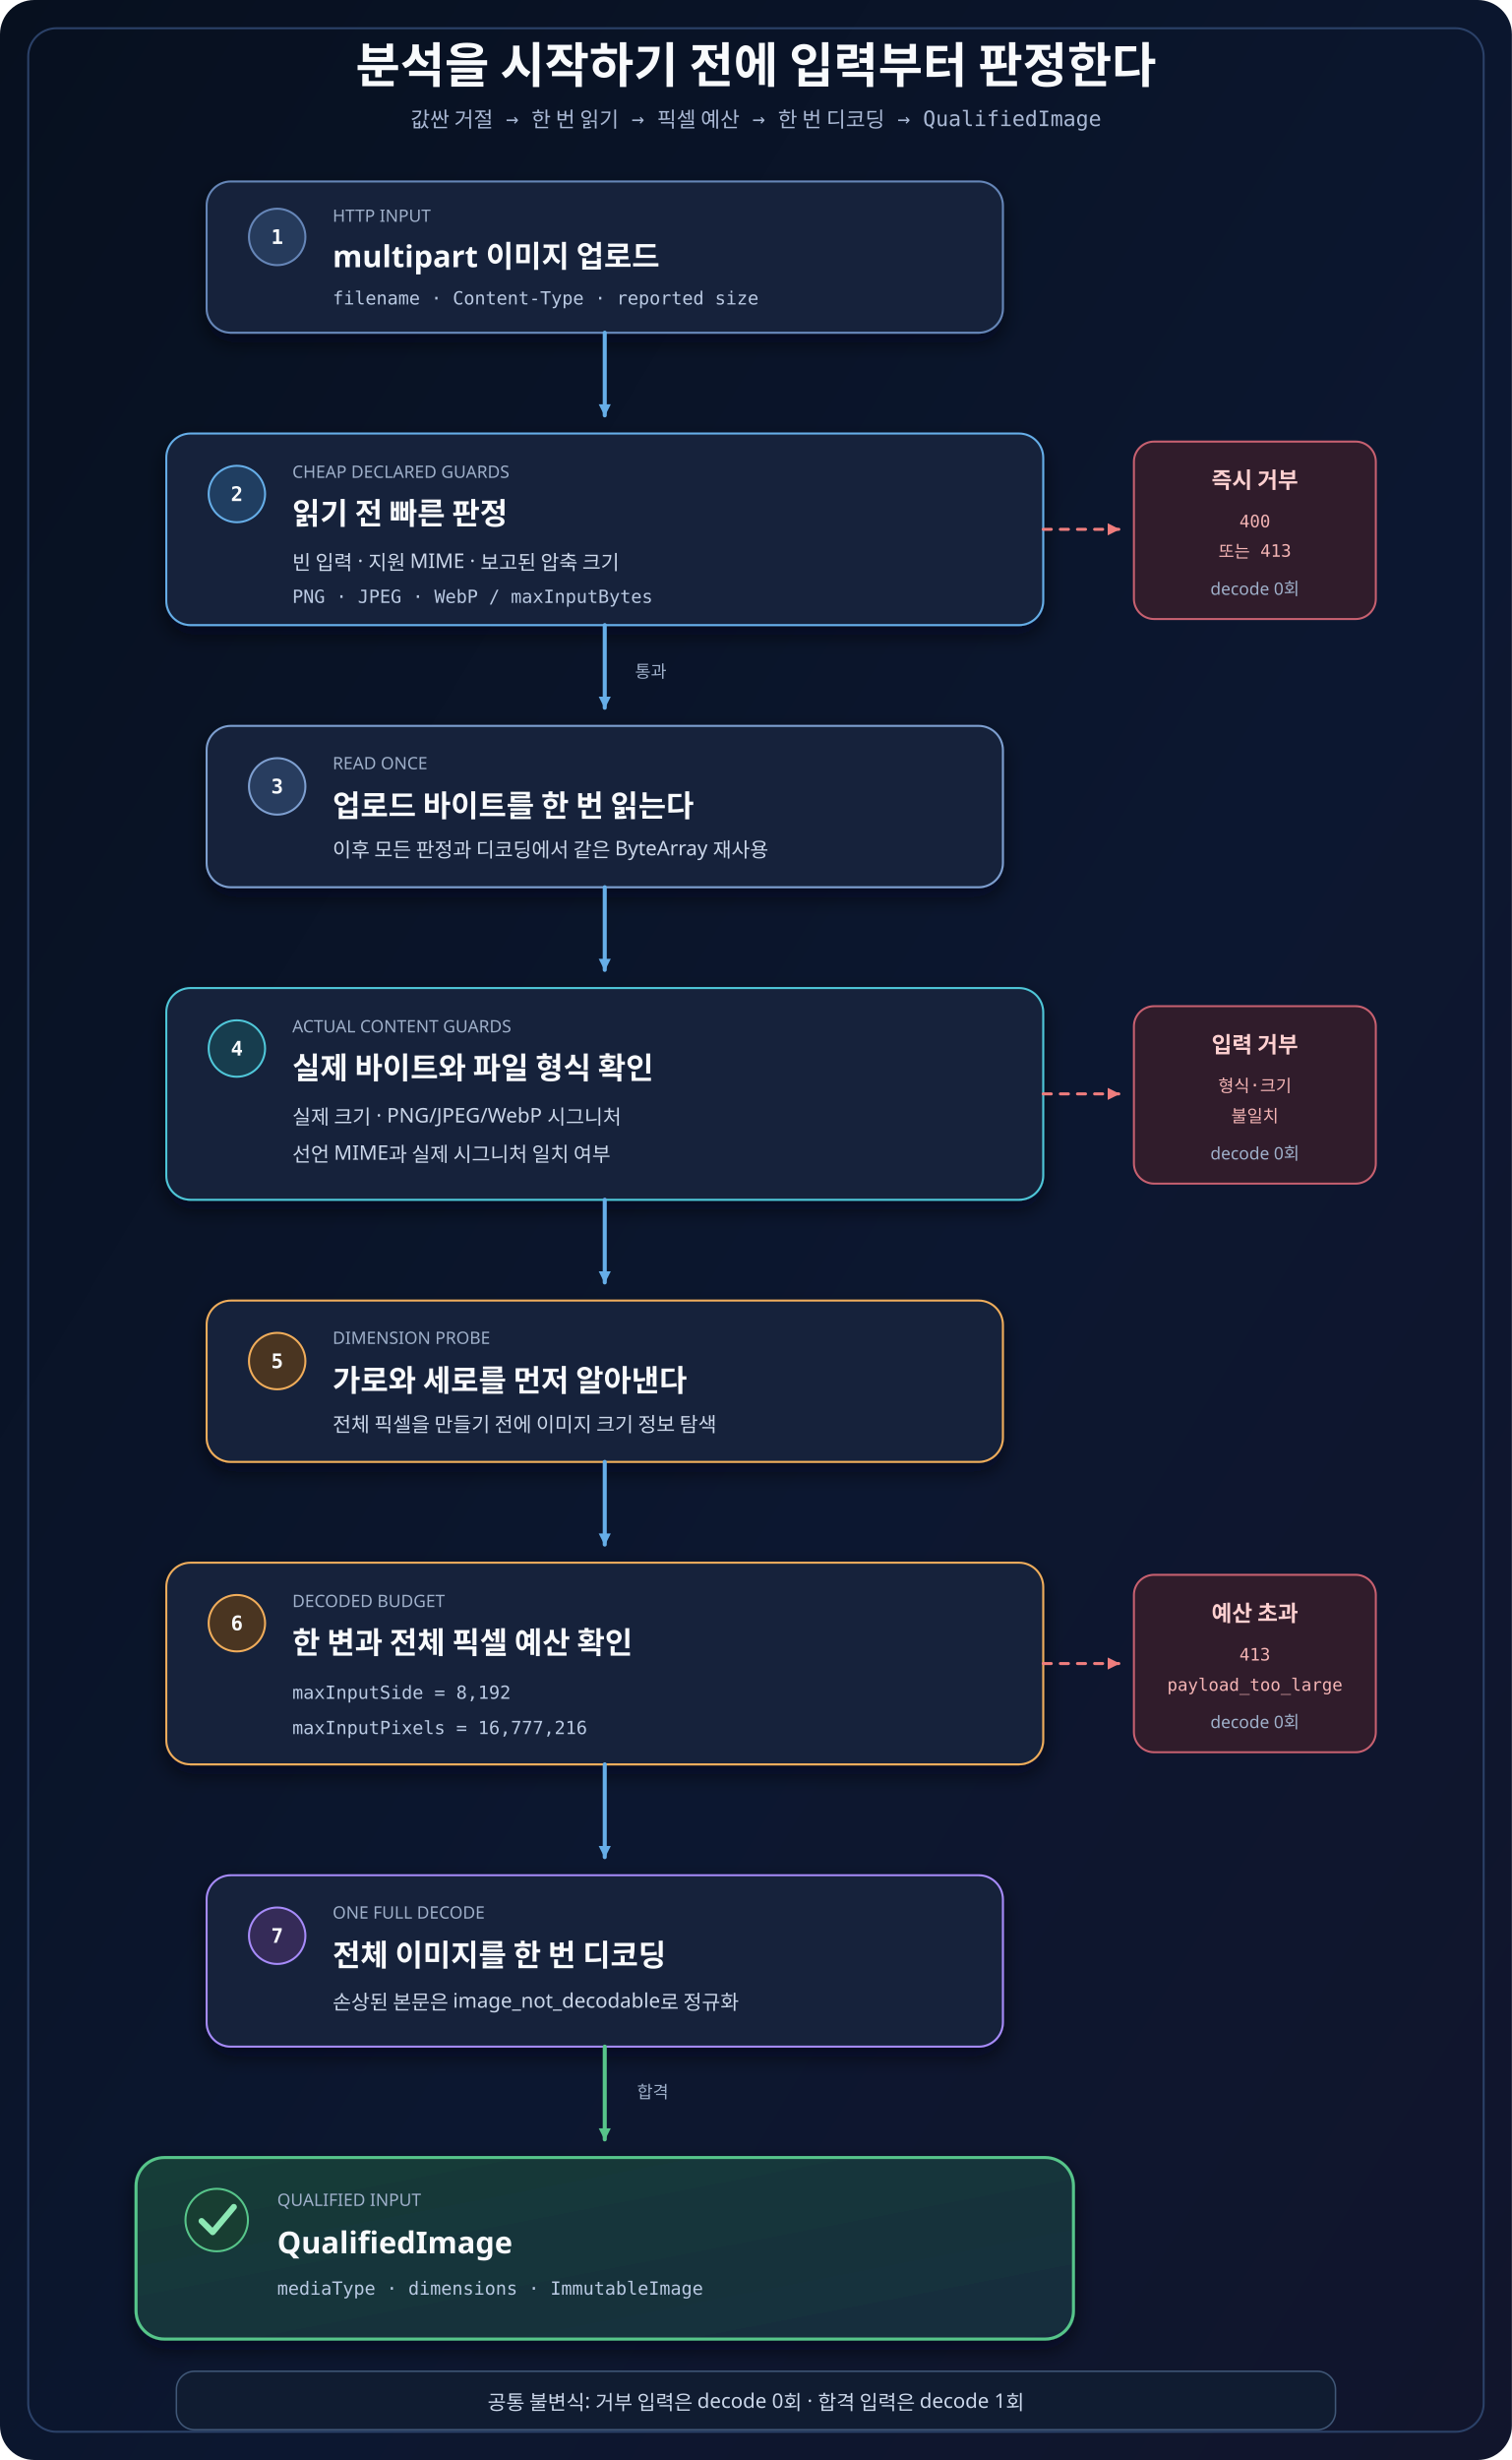
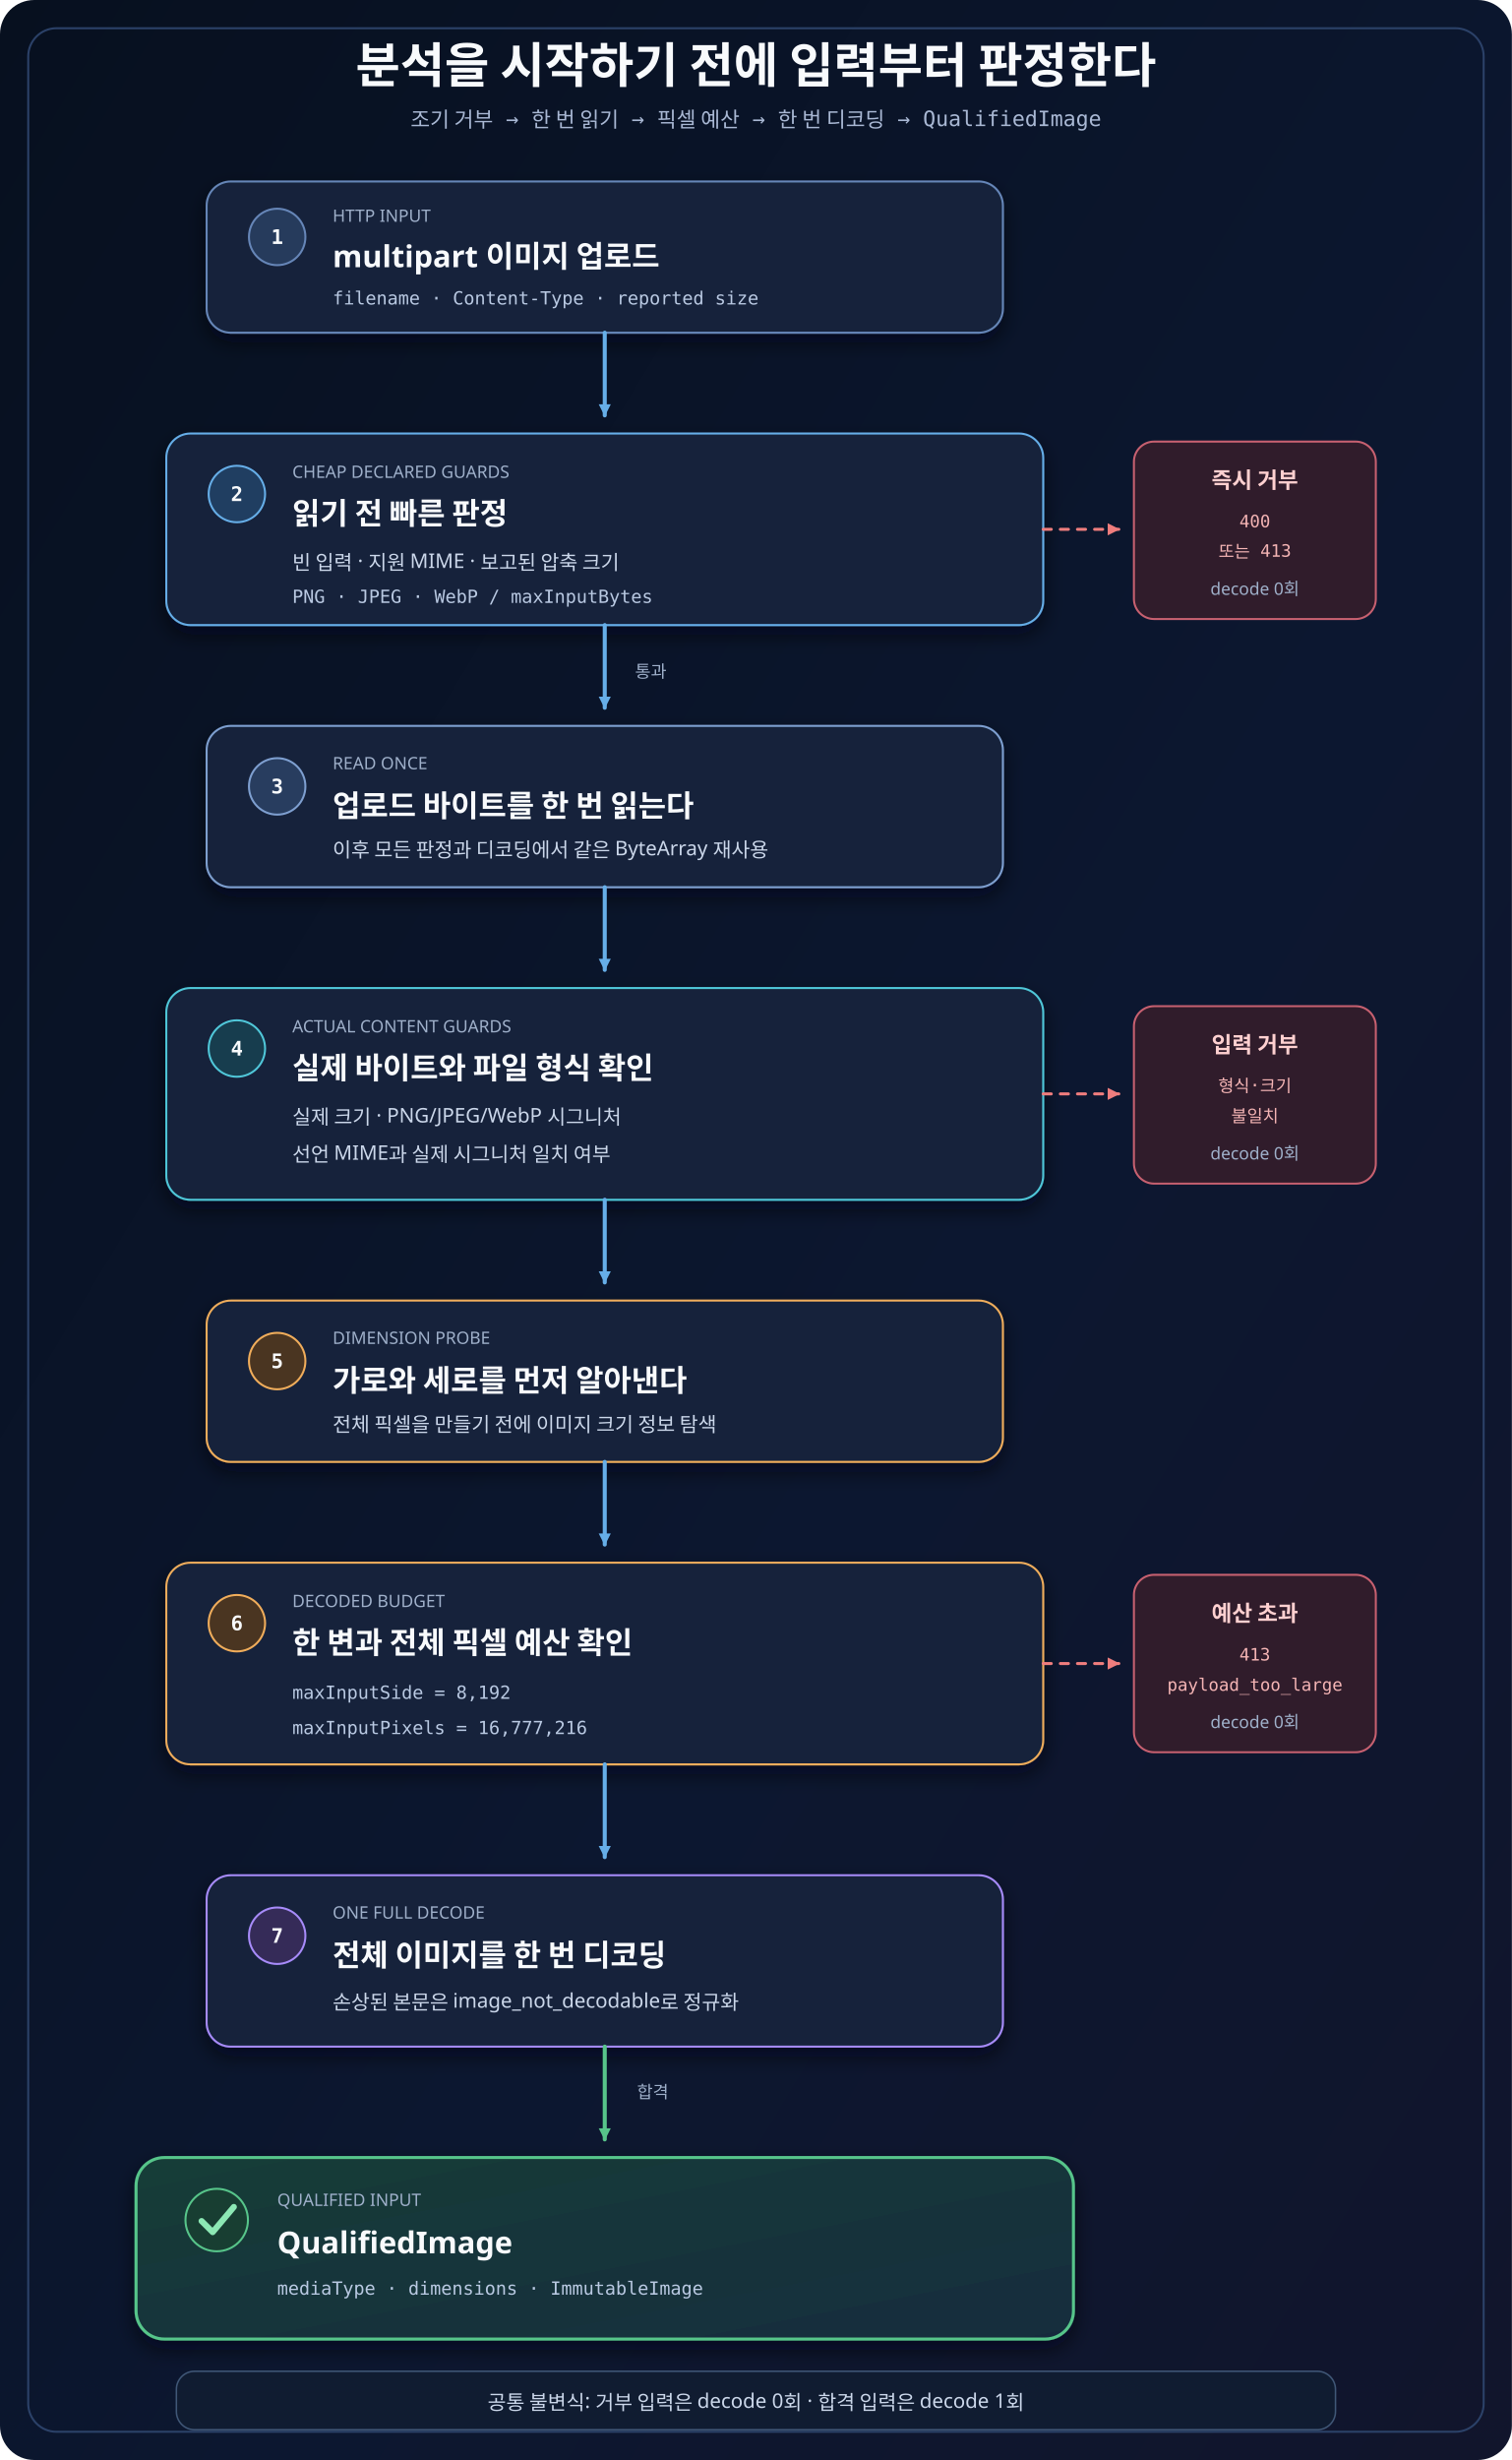
<svg xmlns="http://www.w3.org/2000/svg" width="1500" height="2440" viewBox="0 0 1500 2440" role="img" aria-labelledby="title desc">
  <defs>
    <linearGradient id="canvas" x1="0" y1="0" x2="1" y2="1">
      <stop offset="0" stop-color="#07101f" />
      <stop offset="0.58" stop-color="#0c1730" />
      <stop offset="1" stop-color="#11152c" />
    </linearGradient>
    <linearGradient id="qualified" x1="0" y1="0" x2="1" y2="1">
      <stop offset="0" stop-color="#173d38" />
      <stop offset="1" stop-color="#142c3d" />
    </linearGradient>
    <filter id="shadow" x="-18%" y="-20%" width="136%" height="150%">
      <feDropShadow dx="0" dy="9" stdDeviation="10" flood-color="#020617" flood-opacity="0.58" />
    </filter>
    <marker id="arrow-blue" markerWidth="14" markerHeight="14" refX="12" refY="7" orient="auto" markerUnits="userSpaceOnUse">
      <path d="M1 1 L13 7 L1 13 Z" fill="#66aee8" />
    </marker>
    <marker id="arrow-green" markerWidth="14" markerHeight="14" refX="12" refY="7" orient="auto" markerUnits="userSpaceOnUse">
      <path d="M1 1 L13 7 L1 13 Z" fill="#57c58a" />
    </marker>
    <marker id="arrow-red" markerWidth="14" markerHeight="14" refX="12" refY="7" orient="auto" markerUnits="userSpaceOnUse">
      <path d="M1 1 L13 7 L1 13 Z" fill="#ef7d7d" />
    </marker>
    <style>
      .title{font-family:'goorm Sans','Architects Daughter',sans-serif;font-size:48px;font-weight:700;fill:#f8fafc}
      .subtitle{font-family:'goorm Sans Code','Comic Mono','goorm Sans',monospace;font-size:21px;fill:#a9b8d4}
      .cardTitle{font-family:'goorm Sans','Architects Daughter',sans-serif;font-size:30px;font-weight:700;fill:#f8fafc}
      .body{font-family:'goorm Sans','Architects Daughter',sans-serif;font-size:20px;fill:#cbd7ea}
      .mono{font-family:'goorm Sans Code','Comic Mono','goorm Sans',monospace;font-size:18px;fill:#b9c9e2}
      .small{font-family:'goorm Sans','Architects Daughter',sans-serif;font-size:17px;fill:#9fb0ca}
      .step{font-family:'goorm Sans Code','Comic Mono','goorm Sans',monospace;font-size:20px;font-weight:700;fill:#f8fafc}
      .rejectTitle{font-family:'goorm Sans','Architects Daughter',sans-serif;font-size:22px;font-weight:700;fill:#ffd0d0}
      .rejectCode{font-family:'goorm Sans Code','Comic Mono','goorm Sans',monospace;font-size:17px;fill:#f4b4b4}
      .card{fill:#14233a;stroke-width:2;filter:url(#shadow)}
      .connector{fill:none;stroke-width:4;stroke-linecap:round;stroke-linejoin:round}
      .rejectLine{fill:none;stroke:#ef7d7d;stroke-width:3;stroke-linecap:round;stroke-dasharray:8 9}
      .pill{fill:#101c31;stroke-width:1.5}
    </style>
  </defs>
  <rect width="1500" height="2440" rx="34" fill="url(#canvas)" />
  <rect x="28" y="28" width="1444" height="2384" rx="28" fill="none" stroke="#2b4168" stroke-width="2" />
  <text class="title" x="750" y="82" text-anchor="middle">분석을 시작하기 전에 입력부터 판정한다</text>
-   <text class="subtitle" x="750" y="126" text-anchor="middle">값싼 거절 → 한 번 읽기 → 픽셀 예산 → 한 번 디코딩 → QualifiedImage</text>
+   <text class="subtitle" x="750" y="126" text-anchor="middle">조기 거부 → 한 번 읽기 → 픽셀 예산 → 한 번 디코딩 → QualifiedImage</text>
  <g id="card-upload" data-node="upload">
    <rect class="card" x="205" y="180" width="790" height="150" rx="24" stroke="#6686b8" />
    <circle cx="275" cy="235" r="28" fill="#263b5c" stroke="#6686b8" stroke-width="2" />
    <text class="step" x="275" y="242" text-anchor="middle">1</text>
    <text class="small" x="330" y="220">HTTP INPUT</text>
    <text class="cardTitle" x="330" y="265">multipart 이미지 업로드</text>
    <text class="mono" x="330" y="302">filename · Content-Type · reported size</text>
  </g>
  <path class="connector" data-connector="upload-to-declared" d="M600 330 V412" stroke="#66aee8" marker-end="url(#arrow-blue)" />
  <g id="card-declared" data-node="declared-guards">
    <rect class="card" x="165" y="430" width="870" height="190" rx="24" stroke="#66aee8" />
    <circle cx="235" cy="490" r="28" fill="#203e61" stroke="#66aee8" stroke-width="2" />
    <text class="step" x="235" y="497" text-anchor="middle">2</text>
    <text class="small" x="290" y="474">CHEAP DECLARED GUARDS</text>
    <text class="cardTitle" x="290" y="520">읽기 전 빠른 판정</text>
    <text class="body" x="290" y="565">빈 입력 · 지원 MIME · 보고된 압축 크기</text>
    <text class="mono" x="290" y="598">PNG · JPEG · WebP / maxInputBytes</text>
  </g>
  <path class="rejectLine" data-connector="declared-to-reject" d="M1035 525 H1110" marker-end="url(#arrow-red)" />
  <g id="reject-early" data-node="reject-early">
    <rect x="1125" y="438" width="240" height="176" rx="20" fill="#301c2b" stroke="#c76070" stroke-width="2" />
    <text class="rejectTitle" x="1245" y="484" text-anchor="middle">즉시 거부</text>
    <text class="rejectCode" x="1245" y="523" text-anchor="middle">400</text>
    <text class="rejectCode" x="1245" y="553" text-anchor="middle">또는 413</text>
    <text class="small" x="1245" y="590" text-anchor="middle">decode 0회</text>
  </g>
  <path class="connector" data-connector="declared-to-read" d="M600 620 V702" stroke="#66aee8" marker-end="url(#arrow-blue)" />
  <text class="small" x="630" y="672">통과</text>
  <g id="card-read" data-node="read-once">
    <rect class="card" x="205" y="720" width="790" height="160" rx="24" stroke="#7e9fd0" />
    <circle cx="275" cy="780" r="28" fill="#283d5f" stroke="#7e9fd0" stroke-width="2" />
    <text class="step" x="275" y="787" text-anchor="middle">3</text>
    <text class="small" x="330" y="763">READ ONCE</text>
    <text class="cardTitle" x="330" y="810">업로드 바이트를 한 번 읽는다</text>
    <text class="body" x="330" y="850">이후 모든 판정과 디코딩에서 같은 ByteArray 재사용</text>
  </g>
  <path class="connector" data-connector="read-to-actual" d="M600 880 V962" stroke="#66aee8" marker-end="url(#arrow-blue)" />
  <g id="card-actual" data-node="actual-guards">
    <rect class="card" x="165" y="980" width="870" height="210" rx="24" stroke="#50c7d9" />
    <circle cx="235" cy="1040" r="28" fill="#173d4e" stroke="#50c7d9" stroke-width="2" />
    <text class="step" x="235" y="1047" text-anchor="middle">4</text>
    <text class="small" x="290" y="1024">ACTUAL CONTENT GUARDS</text>
    <text class="cardTitle" x="290" y="1070">실제 바이트와 파일 형식 확인</text>
    <text class="body" x="290" y="1115">실제 크기 · PNG/JPEG/WebP 시그니처</text>
    <text class="body" x="290" y="1152">선언 MIME과 실제 시그니처 일치 여부</text>
  </g>
  <path class="rejectLine" data-connector="actual-to-reject" d="M1035 1085 H1110" marker-end="url(#arrow-red)" />
  <g id="reject-content" data-node="reject-content">
    <rect x="1125" y="998" width="240" height="176" rx="20" fill="#301c2b" stroke="#c76070" stroke-width="2" />
    <text class="rejectTitle" x="1245" y="1044" text-anchor="middle">입력 거부</text>
    <text class="rejectCode" x="1245" y="1083" text-anchor="middle">형식·크기</text>
    <text class="rejectCode" x="1245" y="1113" text-anchor="middle">불일치</text>
    <text class="small" x="1245" y="1150" text-anchor="middle">decode 0회</text>
  </g>
  <path class="connector" data-connector="actual-to-probe" d="M600 1190 V1272" stroke="#66aee8" marker-end="url(#arrow-blue)" />
  <g id="card-probe" data-node="dimension-probe">
    <rect class="card" x="205" y="1290" width="790" height="160" rx="24" stroke="#f0ad5b" />
    <circle cx="275" cy="1350" r="28" fill="#4a3521" stroke="#f0ad5b" stroke-width="2" />
    <text class="step" x="275" y="1357" text-anchor="middle">5</text>
    <text class="small" x="330" y="1333">DIMENSION PROBE</text>
    <text class="cardTitle" x="330" y="1380">가로와 세로를 먼저 알아낸다</text>
    <text class="body" x="330" y="1420">전체 픽셀을 만들기 전에 이미지 크기 정보 탐색</text>
  </g>
  <path class="connector" data-connector="probe-to-budget" d="M600 1450 V1532" stroke="#66aee8" marker-end="url(#arrow-blue)" />
  <g id="card-budget" data-node="decoded-budget">
    <rect class="card" x="165" y="1550" width="870" height="200" rx="24" stroke="#f0ad5b" />
    <circle cx="235" cy="1610" r="28" fill="#4a3521" stroke="#f0ad5b" stroke-width="2" />
    <text class="step" x="235" y="1617" text-anchor="middle">6</text>
    <text class="small" x="290" y="1594">DECODED BUDGET</text>
    <text class="cardTitle" x="290" y="1640">한 변과 전체 픽셀 예산 확인</text>
    <text class="mono" x="290" y="1685">maxInputSide = 8,192</text>
    <text class="mono" x="290" y="1720">maxInputPixels = 16,777,216</text>
  </g>
  <path class="rejectLine" data-connector="budget-to-reject" d="M1035 1650 H1110" marker-end="url(#arrow-red)" />
  <g id="reject-budget" data-node="reject-budget">
    <rect x="1125" y="1562" width="240" height="176" rx="20" fill="#301c2b" stroke="#c76070" stroke-width="2" />
    <text class="rejectTitle" x="1245" y="1608" text-anchor="middle">예산 초과</text>
    <text class="rejectCode" x="1245" y="1647" text-anchor="middle">413</text>
    <text class="rejectCode" x="1245" y="1677" text-anchor="middle">payload_too_large</text>
    <text class="small" x="1245" y="1714" text-anchor="middle">decode 0회</text>
  </g>
  <path class="connector" data-connector="budget-to-decode" d="M600 1750 V1842" stroke="#66aee8" marker-end="url(#arrow-blue)" />
  <g id="card-decode" data-node="decode-once">
    <rect class="card" x="205" y="1860" width="790" height="170" rx="24" stroke="#a78bfa" />
    <circle cx="275" cy="1920" r="28" fill="#352b58" stroke="#a78bfa" stroke-width="2" />
    <text class="step" x="275" y="1927" text-anchor="middle">7</text>
    <text class="small" x="330" y="1903">ONE FULL DECODE</text>
    <text class="cardTitle" x="330" y="1950">전체 이미지를 한 번 디코딩</text>
    <text class="body" x="330" y="1993">손상된 본문은 image_not_decodable로 정규화</text>
  </g>
  <path class="connector" data-connector="decode-to-qualified" d="M600 2030 V2122" stroke="#57c58a" marker-end="url(#arrow-green)" />
  <text class="small" x="632" y="2081">합격</text>
  <g id="card-qualified" data-node="qualified-image">
    <rect x="135" y="2140" width="930" height="180" rx="28" fill="url(#qualified)" stroke="#57c58a" stroke-width="3" filter="url(#shadow)" />
    <circle cx="215" cy="2202" r="31" fill="#183e32" stroke="#57c58a" stroke-width="2" />
    <path d="M200 2203 L211 2214 L232 2189" fill="none" stroke="#8ce8b4" stroke-width="6" stroke-linecap="round" stroke-linejoin="round" />
    <text class="small" x="275" y="2188">QUALIFIED INPUT</text>
    <text class="cardTitle" x="275" y="2235">QualifiedImage</text>
    <text class="mono" x="275" y="2276">mediaType · dimensions · ImmutableImage</text>
  </g>
  <rect class="pill" x="175" y="2352" width="1150" height="58" rx="18" stroke="#405777" />
  <text class="body" x="750" y="2390" text-anchor="middle">공통 불변식: 거부 입력은 decode 0회 · 합격 입력은 decode 1회</text>
</svg>
